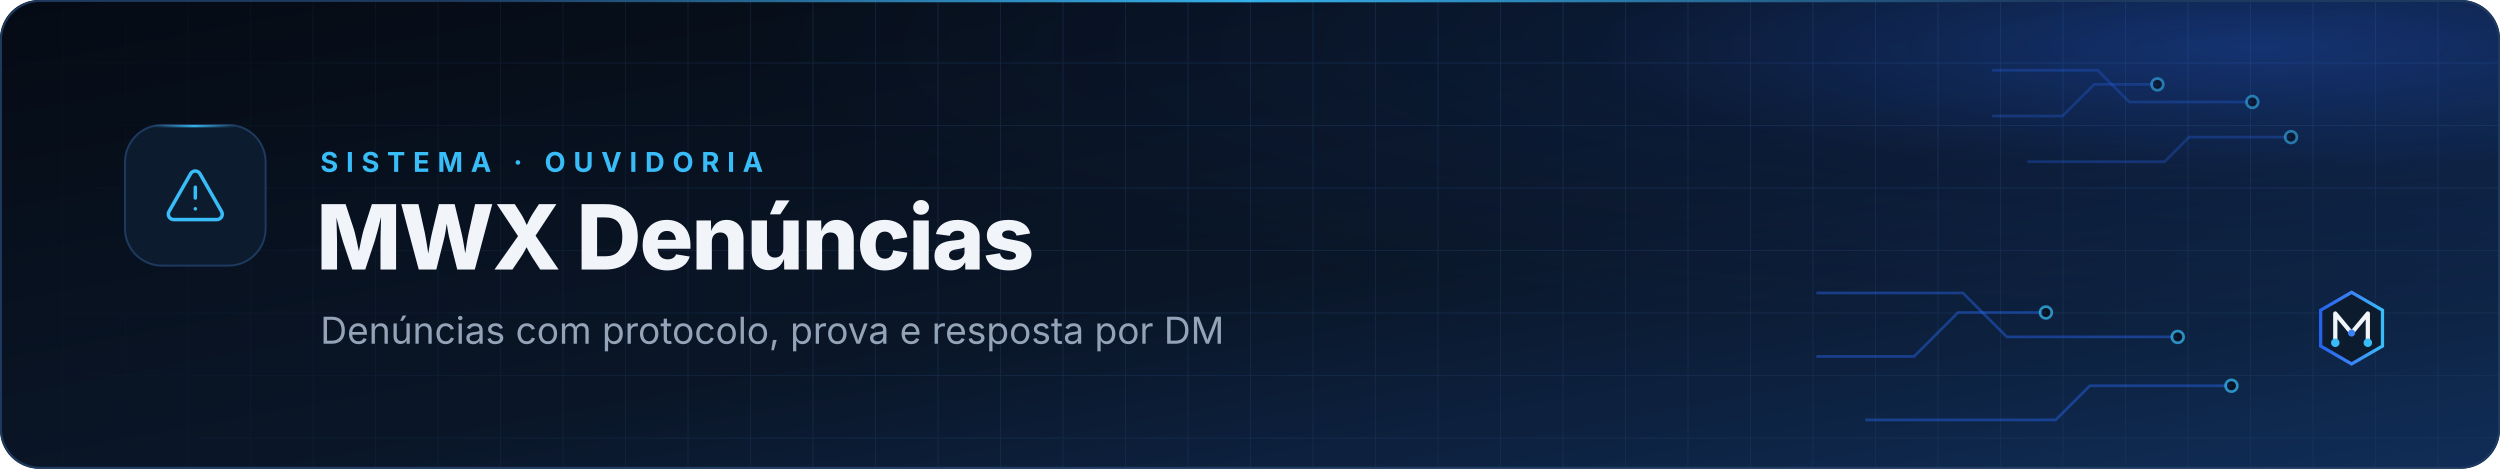
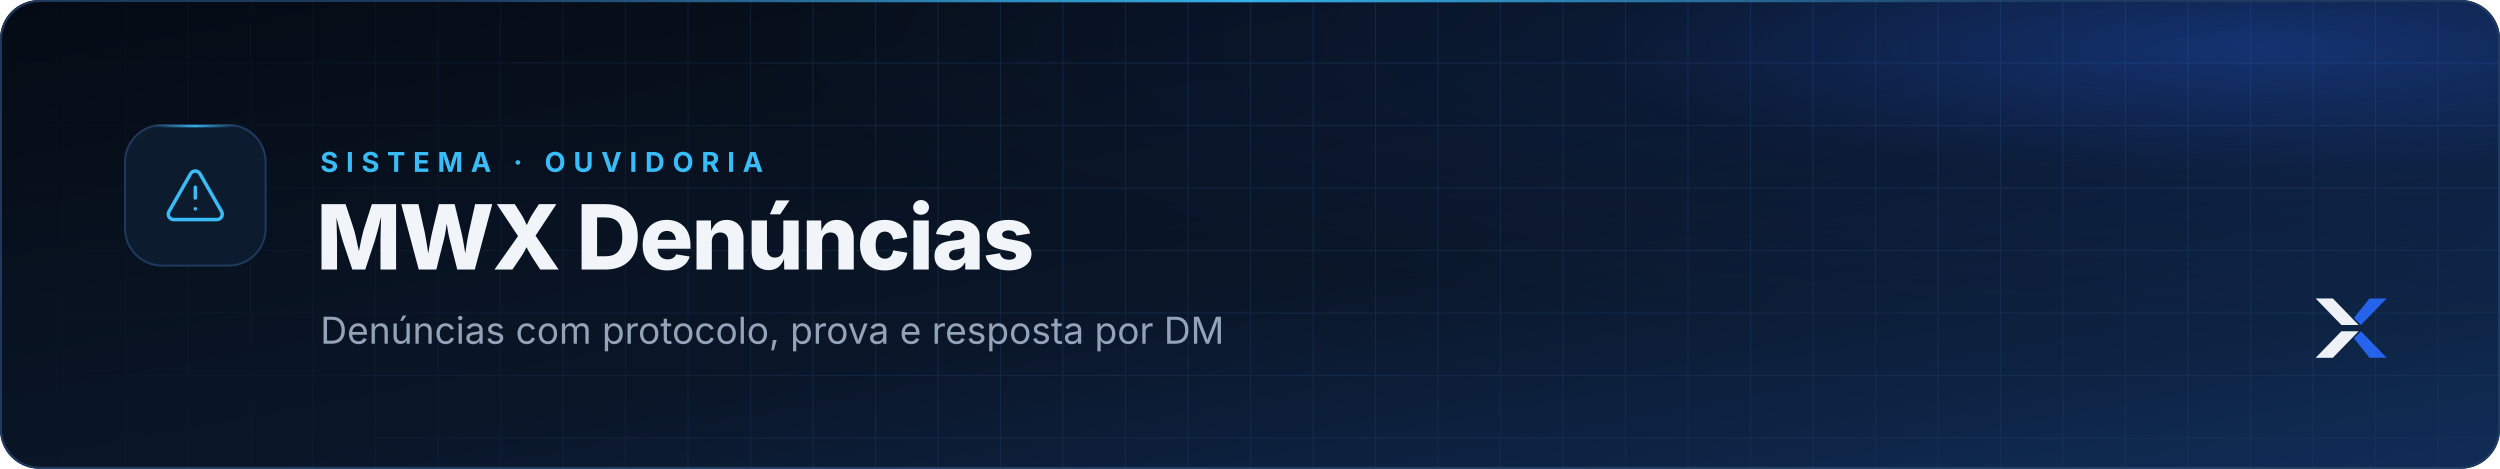
<svg xmlns="http://www.w3.org/2000/svg" width="1280" height="240" viewBox="0 0 1280 240" role="img" aria-label="MWX Denúncias — Denúncias com protocolo, prova e resposta por DM" font-family="'Segoe UI', 'Inter', 'Helvetica Neue', Arial, sans-serif">
  <defs>
    <linearGradient id="bgddenuncias" x1="0" y1="0" x2="1" y2="1">
      <stop offset="0" stop-color="#050B14" />
      <stop offset=".55" stop-color="#0A1628" />
      <stop offset="1" stop-color="#102D58" />
    </linearGradient>
    <radialGradient id="glowddenuncias" cx="0.9" cy="0.1" r=".6">
      <stop offset="0" stop-color="#2563EB" stop-opacity=".38" />
      <stop offset=".45" stop-color="#2563EB" stop-opacity=".08" />
      <stop offset="1" stop-color="#2563EB" stop-opacity="0" />
    </radialGradient>
    <pattern id="gridddenuncias" width="32" height="32" patternUnits="userSpaceOnUse">
      <path d="M32 0H0V32" fill="none" stroke="#1E3A5F" stroke-width="1" opacity=".45" />
    </pattern>
    <linearGradient id="edgeddenuncias" x1="0" y1="0" x2="1" y2="0">
      <stop offset="0" stop-color="#38BDF8" stop-opacity="0" />
      <stop offset=".5" stop-color="#38BDF8" stop-opacity=".9" />
      <stop offset="1" stop-color="#38BDF8" stop-opacity="0" />
    </linearGradient>
    <linearGradient id="txtddenuncias" x1="0" y1="0" x2="1" y2="0">
      <stop offset="0" stop-color="#2563EB" />
      <stop offset=".5" stop-color="#3B82F6" />
      <stop offset="1" stop-color="#38BDF8" />
    </linearGradient>
    <linearGradient id="fadeddenuncias" x1="0" y1="0" x2="1" y2="0">
      <stop offset="0" stop-color="#fff" stop-opacity="0" />
      <stop offset=".35" stop-color="#fff" stop-opacity=".9" />
      <stop offset="1" stop-color="#fff" />
    </linearGradient>
    <mask id="gmddenuncias">
      <rect width="1280" height="240" fill="url(#fadeddenuncias)" />
    </mask>
    <clipPath id="clipddenuncias">
      <rect width="1280" height="240" rx="20" />
    </clipPath>
  </defs>
  <g clip-path="url(#clipddenuncias)">
    <rect width="1280" height="240" fill="url(#bgddenuncias)" />
    <rect width="1280" height="240" fill="url(#gridddenuncias)" mask="url(#gmddenuncias)" />
    <rect width="1280" height="240" fill="url(#glowddenuncias)" />
  </g>
  <rect x=".5" y=".5" width="1279" height="239" rx="20" fill="none" stroke="#1E3A5F" />
  <rect x="230" y="0" width="819" height="1.2" fill="url(#edgeddenuncias)" />
-   <path d="M930 150 h75.0 l22.5 22.5 h87.5" fill="none" stroke="#2563EB" stroke-width="1.4" opacity="0.45" />
-   <path d="M930 182.5 h50.0 l22.5 -22.5 h45.0" fill="none" stroke="#2563EB" stroke-width="1.4" opacity="0.45" />
-   <path d="M955.0 215.0 h97.5 l17.5 -17.5 h72.5" fill="none" stroke="#2563EB" stroke-width="1.4" opacity="0.45" />
-   <circle cx="1115.0" cy="172.5" r="3" fill="#050B14" stroke="#38BDF8" stroke-width="1.4" opacity="0.7" />
-   <circle cx="1047.5" cy="160.0" r="3" fill="#050B14" stroke="#38BDF8" stroke-width="1.4" opacity="0.7" />
-   <circle cx="1142.5" cy="197.5" r="3" fill="#050B14" stroke="#38BDF8" stroke-width="1.4" opacity="0.7" />
-   <path d="M1020 36 h54.0 l16.2 16.2 h63.0" fill="none" stroke="#2563EB" stroke-width="1.4" opacity="0.3" />
-   <path d="M1020 59.4 h36.0 l16.2 -16.2 h32.4" fill="none" stroke="#2563EB" stroke-width="1.4" opacity="0.3" />
-   <path d="M1038.0 82.8 h70.2 l12.6 -12.6 h52.2" fill="none" stroke="#2563EB" stroke-width="1.4" opacity="0.3" />
-   <circle cx="1153.2" cy="52.2" r="3" fill="#050B14" stroke="#38BDF8" stroke-width="1.4" opacity="0.55" />
-   <circle cx="1104.6" cy="43.2" r="3" fill="#050B14" stroke="#38BDF8" stroke-width="1.4" opacity="0.55" />
-   <circle cx="1173.0" cy="70.2" r="3" fill="#050B14" stroke="#38BDF8" stroke-width="1.4" opacity="0.55" />
  <rect x="64" y="64" width="72" height="72" rx="19" fill="#0D1B2E" stroke="#1E3A5F" />
  <rect x="78" y="64" width="43" height="1.2" fill="url(#edgeddenuncias)" />
  <g transform="translate(83.44 83.44) scale(1.38)" fill="none" stroke="#38BDF8" stroke-width="1.30" stroke-linecap="round" stroke-linejoin="round" color="#38BDF8">
    <path d="m21.73 18-8-14a2 2 0 0 0-3.48 0l-8 14A2 2 0 0 0 4 21h16a2 2 0 0 0 1.73-3" />
    <path d="M12 9v4" />
    <path d="M12 17h.01" />
  </g>
  <text x="164" y="88" fill="#38BDF8" font-size="14" font-weight="700" letter-spacing="4">SISTEMA · OUVIDORIA</text>
  <text x="162" y="138" fill="#F1F5F9" font-size="46" font-weight="800" letter-spacing="-1">MWX Denúncias</text>
  <text x="164" y="176" fill="#94A3B8" font-size="19">Denúncias com protocolo, prova e resposta por DM</text>
-   <g transform="translate(1184 148) scale(0.8333)">
-     <path d="M24 2 43 13v22L24 46 5 35V13Z" fill="#0D1B2E" stroke="url(#txtddenuncias)" stroke-width="2" />
-     <path d="M14 33V15l10 12 10-12v18" fill="none" stroke="#F1F5F9" stroke-width="2.6" stroke-linecap="round" stroke-linejoin="round" />
-     <circle cx="14" cy="33" r="2.6" fill="#38BDF8" />
-     <circle cx="34" cy="33" r="2.6" fill="#38BDF8" />
-     <circle cx="24" cy="27" r="2.2" fill="#3B82F6" />
+   <g transform="translate(1184 148) scale(0.4)">
+     <path d="M4 12h22l33 34H37Z" fill="#EEF2F7" />
+     <path d="M37 54h22L26 88H4Z" fill="#EEF2F7" />
+     <path d="M73 12h22L62 46 53 37Z" fill="#2563EB" />
+     <path d="M53 63l9-9 33 34H73Z" fill="#2563EB" />
  </g>
</svg>
